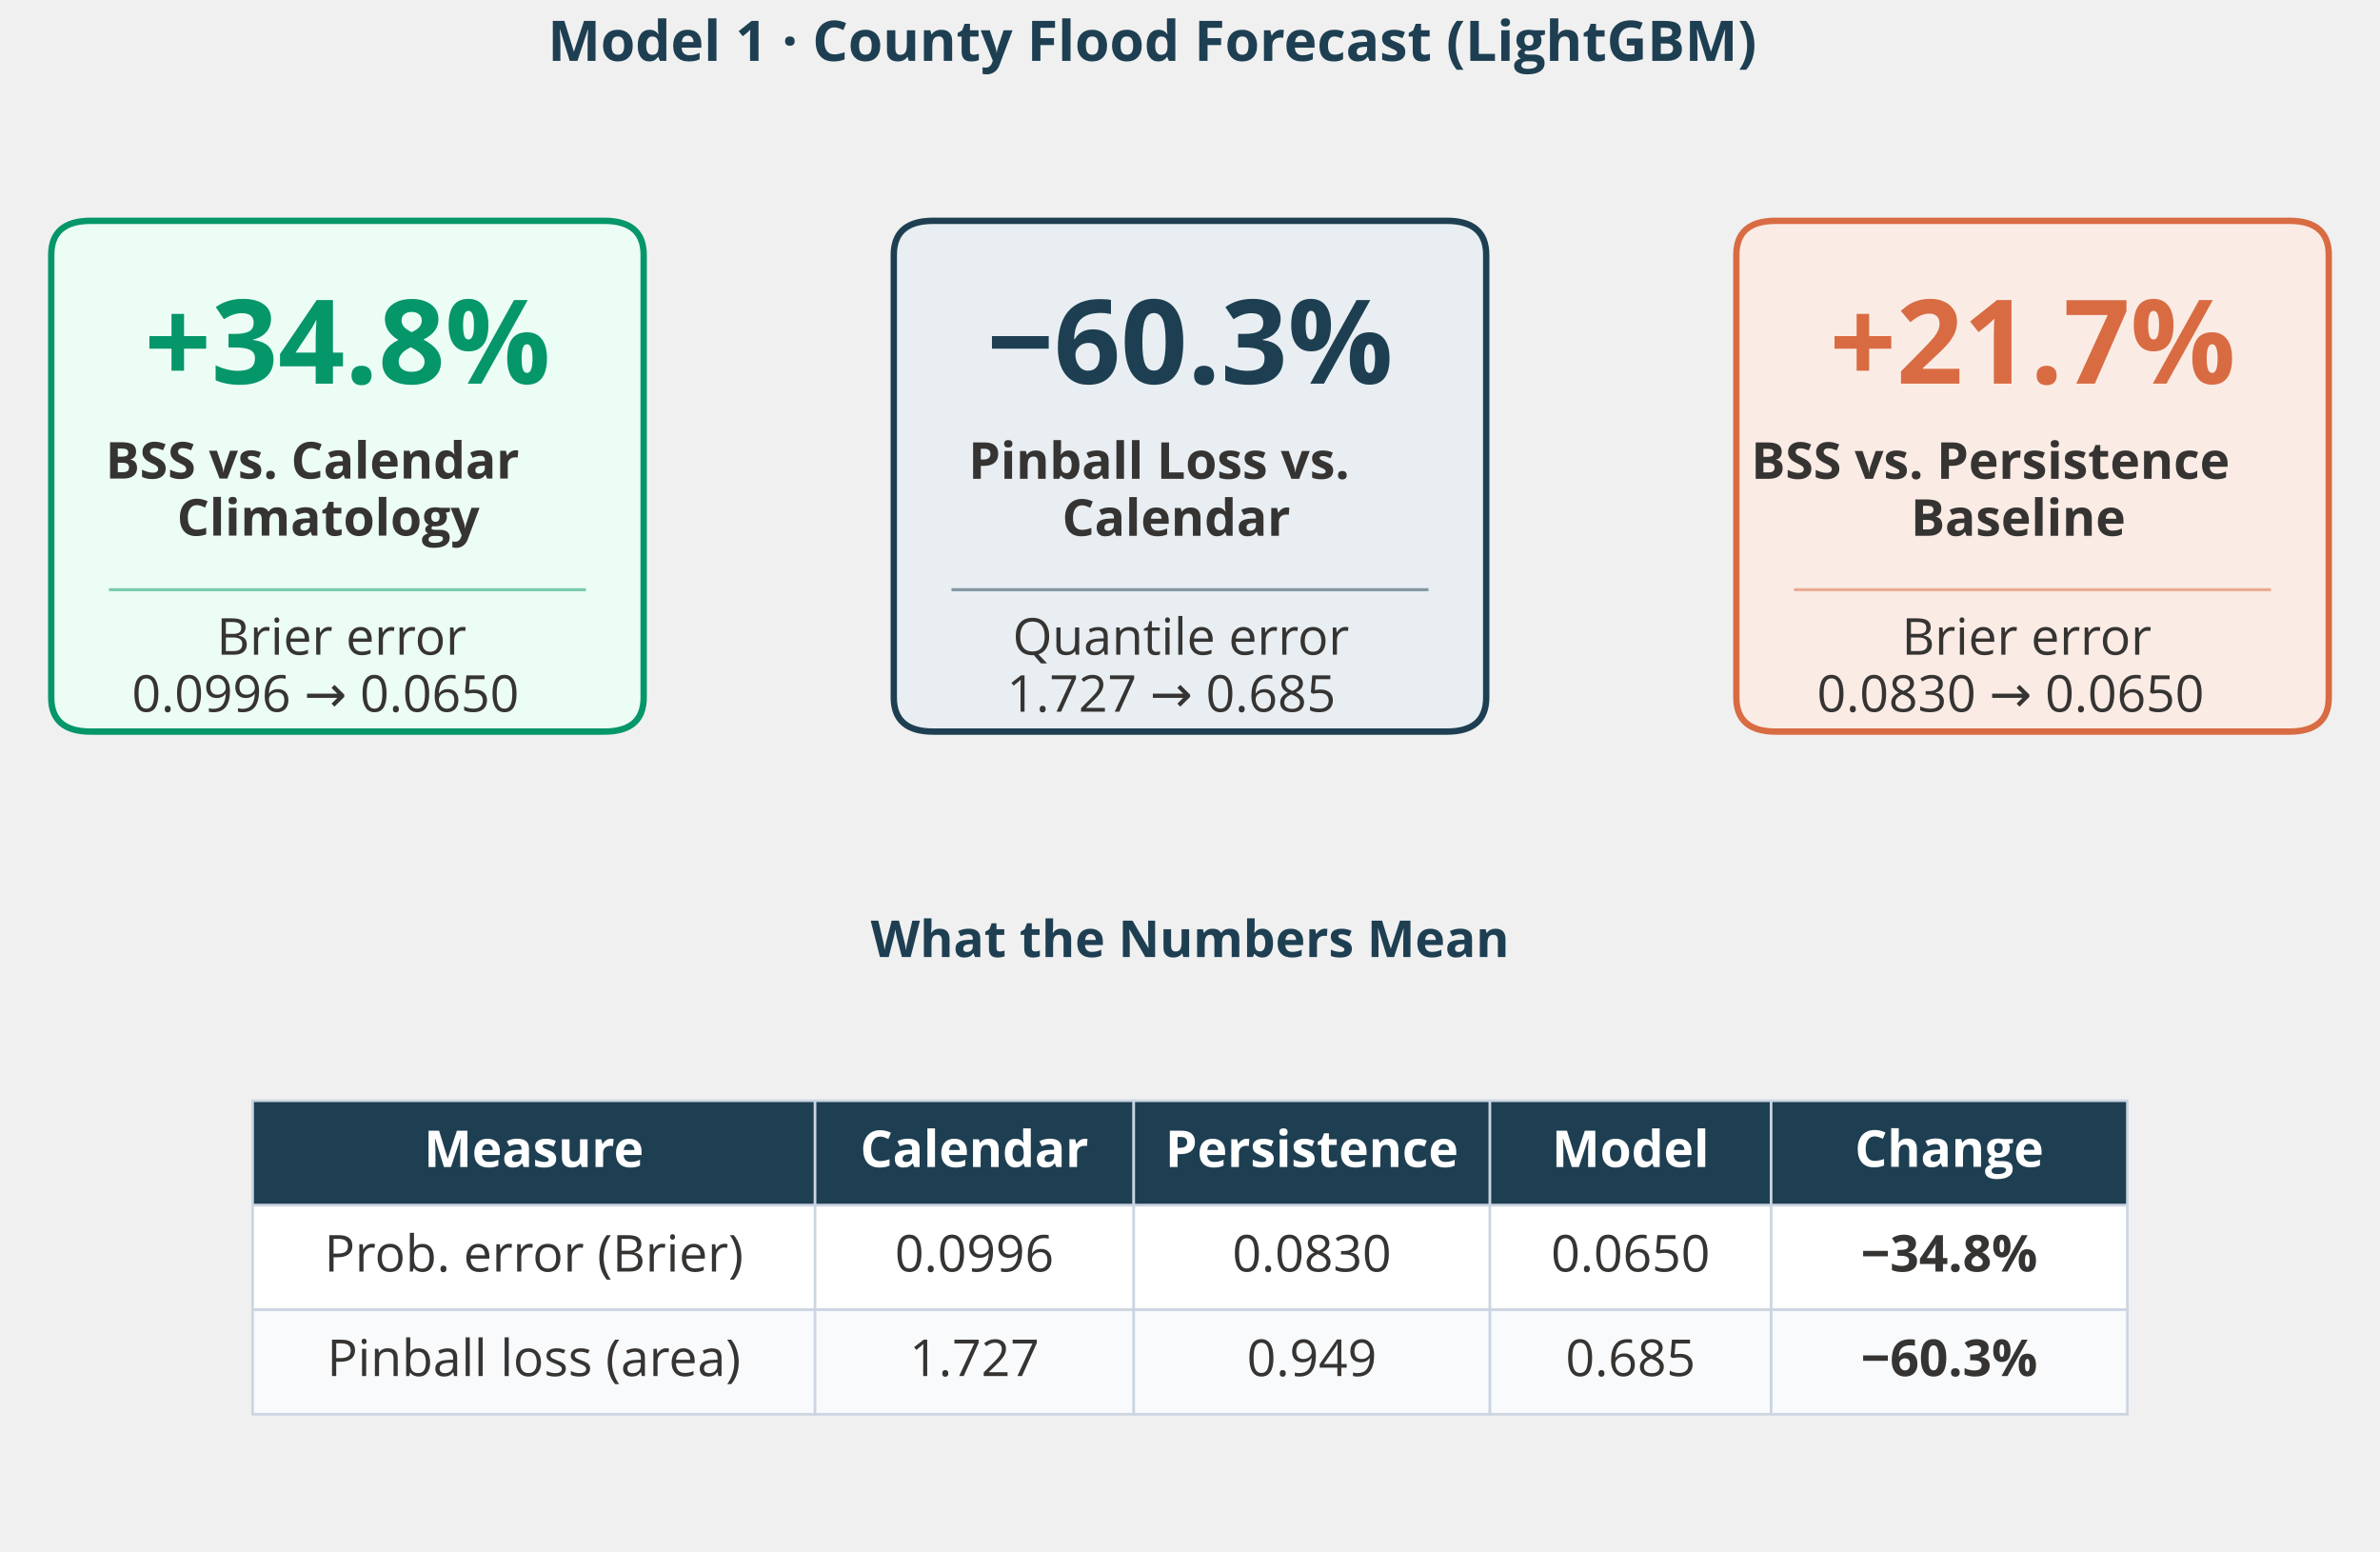
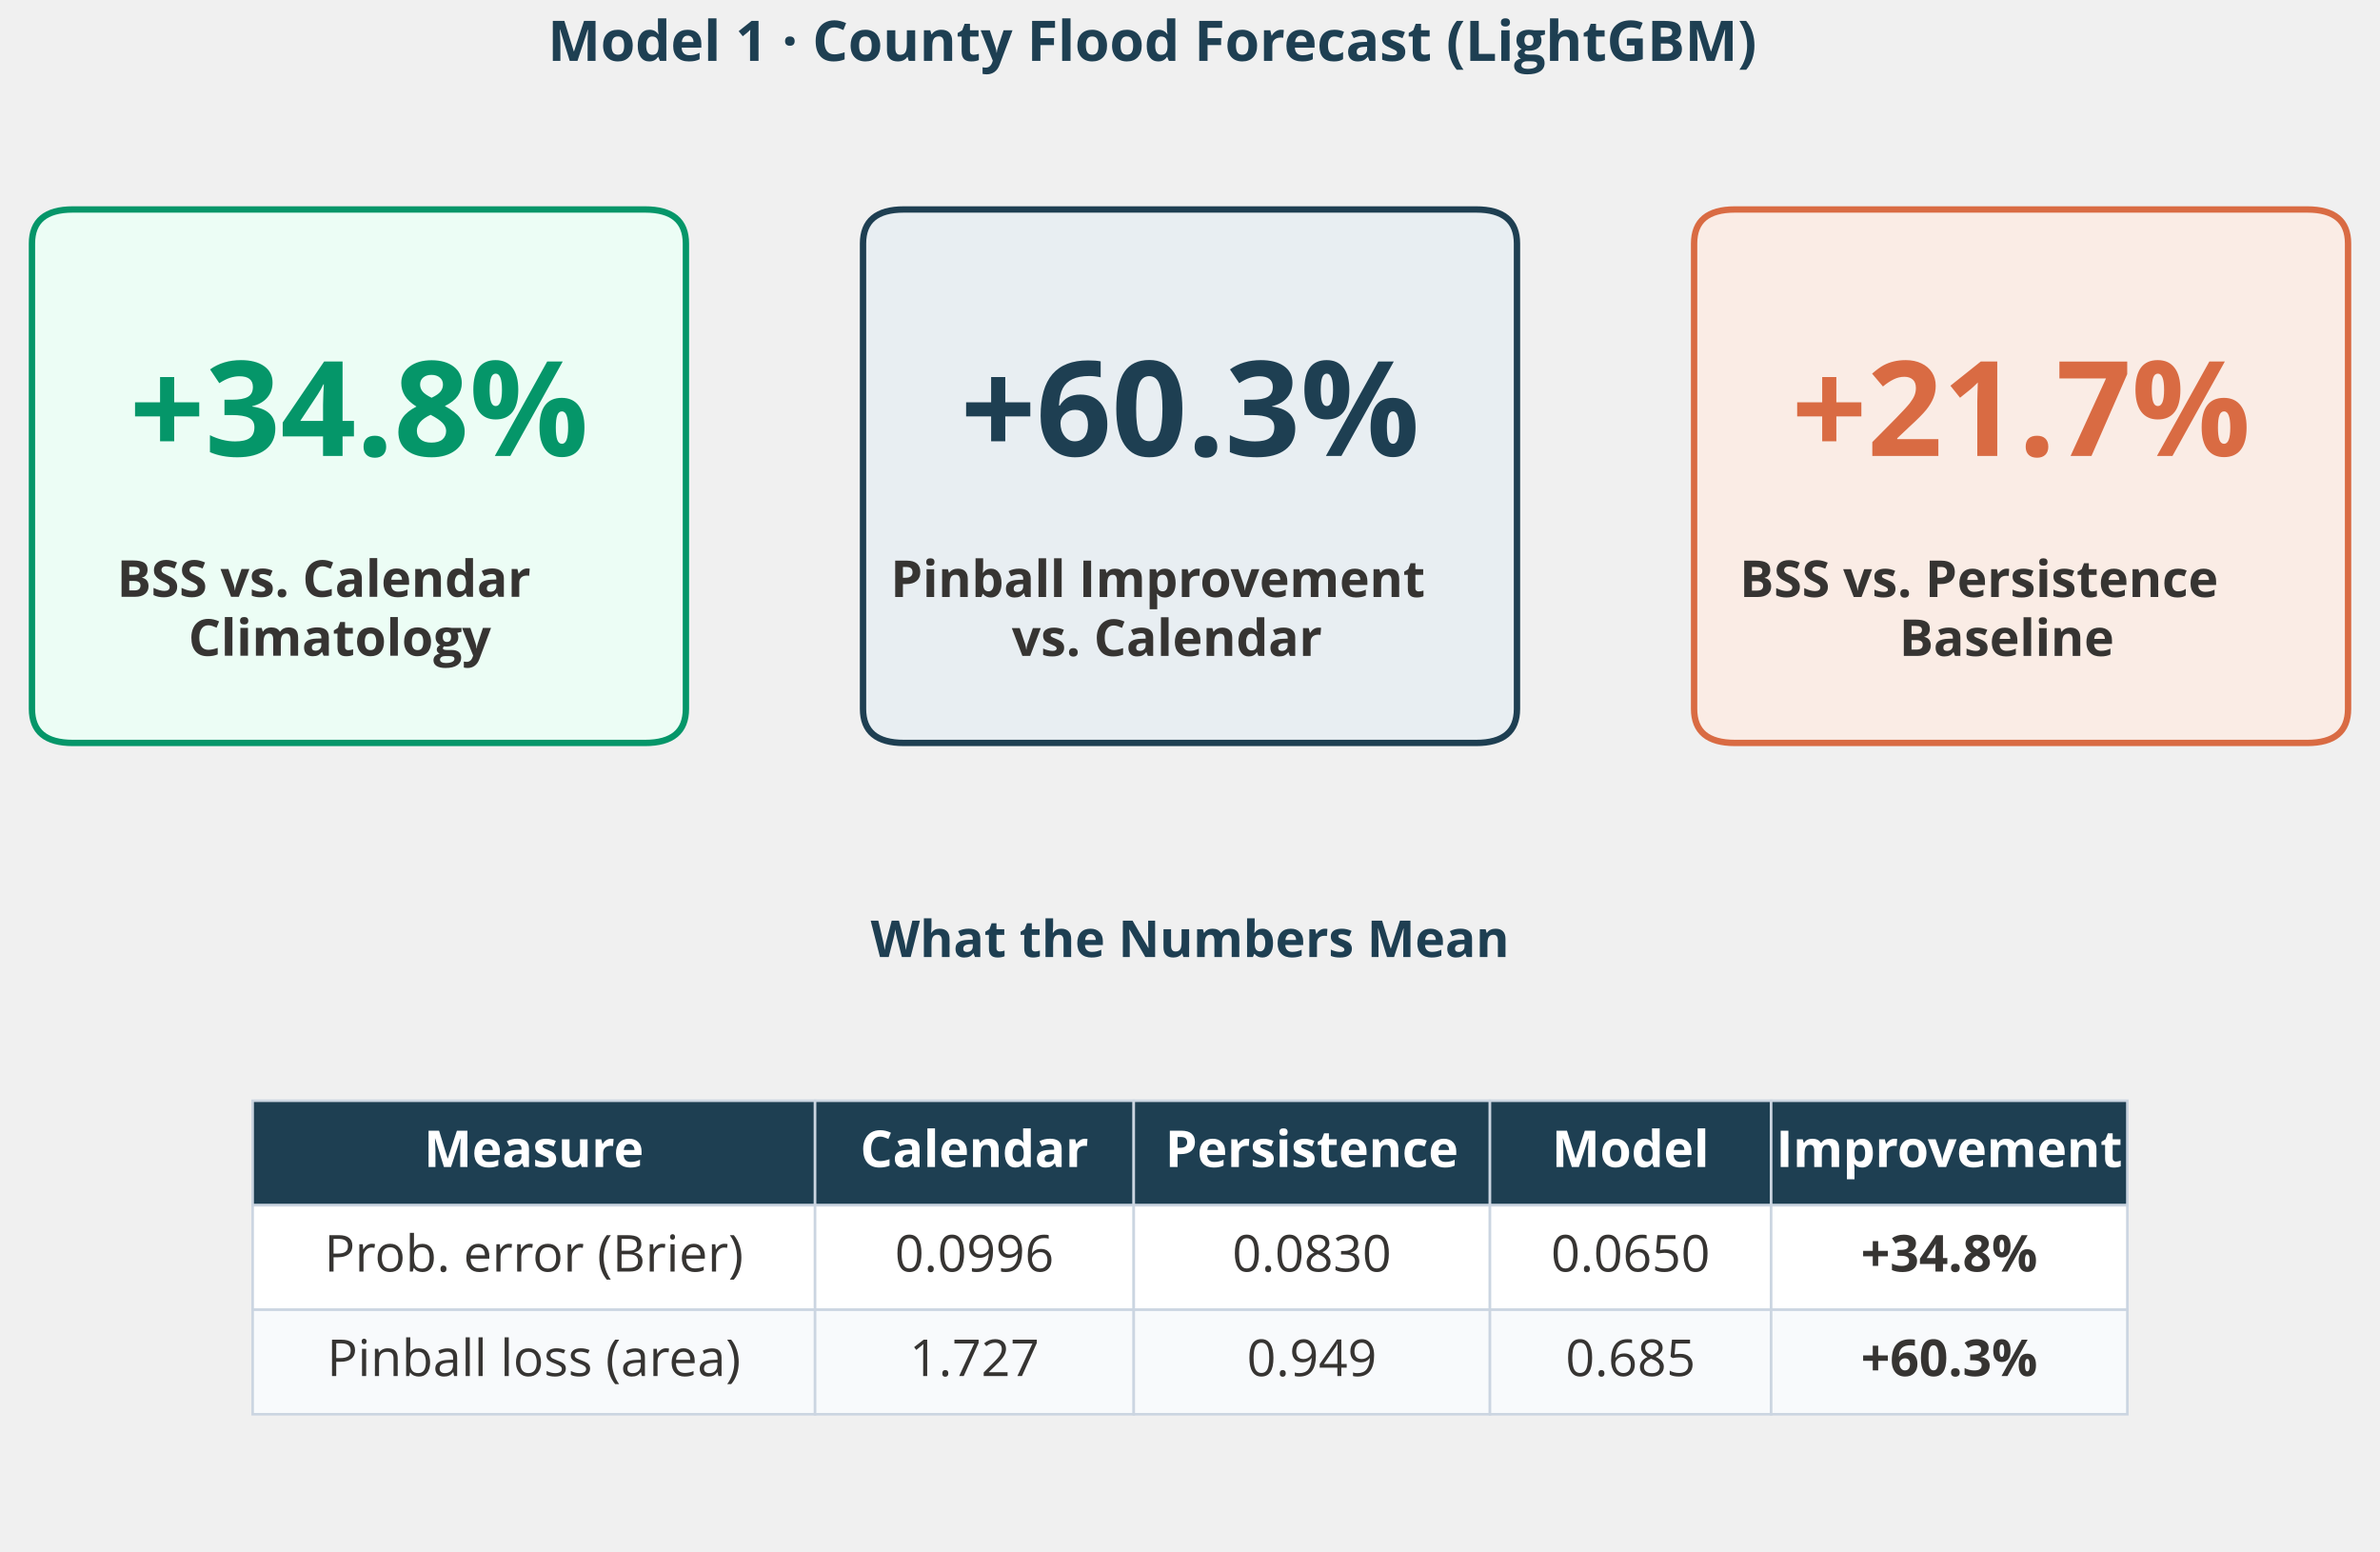
<svg xmlns="http://www.w3.org/2000/svg" width="935.1pt" height="609.48pt" viewBox="0 0 935.1 609.48" version="1.1">
  <defs>
    <style type="text/css">*{stroke-linejoin: round; stroke-linecap: butt}</style>
  </defs>
  <g id="figure_1">
    <g id="patch_1">
      <path d="M 0 609.48  L 935.1 609.48  L 935.1 0  L 0 0  L 0 609.48  z " style="fill: none; opacity: 0" />
    </g>
    <g id="axes_1">
      <g id="patch_2">
-         <path d="M 35.649 287.397  L 237.375 287.397  Q 252.892 287.397 252.892 274.021  L 252.892 100.124  Q 252.892 86.747 237.375 86.747  L 35.649 86.747  Q 20.131 86.747 20.131 100.124  L 20.131 274.021  Q 20.131 287.397 35.649 287.397  z " clip-path="url(#p4d8a161e7a)" style="fill: #ecfdf5; stroke: #059669; stroke-width: 2.5; stroke-linejoin: miter" />
+         <path d="M 28.612 291.856  L 253.434 291.856  Q 269.492 291.856 269.492 278.48  L 269.492 95.665  Q 269.492 82.288 253.434 82.288  L 28.612 82.288  Q 12.553 82.288 12.553 95.665  L 12.553 278.48  Q 12.553 291.856 28.612 291.856  z " clip-path="url(#pa45b9eff8a)" style="fill: #ecfdf5; stroke: #059669; stroke-width: 2.5; stroke-linejoin: miter" />
      </g>
      <g id="text_1">
-         <text style="font-weight: 700; font-size: 46px; font-family: 'Open Sans', 'DejaVu Sans', 'Arial', sans-serif; text-anchor: middle; fill: #059669" x="136.512" y="150.718" transform="rotate(-0 136.5118 150.7176)">+34.8%</text>
+         <text style="font-weight: 700; font-size: 52px; font-family: 'Open Sans', 'DejaVu Sans', 'Arial', sans-serif; text-anchor: middle; fill: #059669" x="141.023" y="179.127" transform="rotate(-0 141.0227 179.1266)">+34.8%</text>
      </g>
      <g id="text_2">
-         <text style="font-weight: 700; font-size: 20px; font-family: 'Open Sans', 'DejaVu Sans', 'Arial', sans-serif; fill: #363432" transform="translate(41.45086 188.0034)">BSS vs. Calendar</text>
-         <text style="font-weight: 700; font-size: 20px; font-family: 'Open Sans', 'DejaVu Sans', 'Arial', sans-serif; fill: #363432" transform="translate(69.52273 210.3991)">Climatology</text>
-       </g>
-       <g id="line2d_1">
-         <path d="M 43.407 231.661  L 229.616 231.661  " clip-path="url(#p4d8a161e7a)" style="fill: none; stroke: #059669; stroke-opacity: 0.5; stroke-width: 1.2; stroke-linecap: square" />
-       </g>
-       <g id="text_3">
-         <text style="font-size: 20px; font-family: 'Open Sans', 'DejaVu Sans', 'Arial', sans-serif; fill: #363432" transform="translate(85.11492 257.1944)">Brier error</text>
-         <text style="font-size: 20px; font-family: 'Open Sans', 'DejaVu Sans', 'Arial', sans-serif; fill: #363432" transform="translate(51.79461 279.59)">0.0996 → 0.0650</text>
+         <text style="font-weight: 700; font-size: 20px; font-family: 'Open Sans', 'DejaVu Sans', 'Arial', sans-serif; fill: #363432" transform="translate(45.96174 234.4419)">BSS vs. Calendar</text>
+         <text style="font-weight: 700; font-size: 20px; font-family: 'Open Sans', 'DejaVu Sans', 'Arial', sans-serif; fill: #363432" transform="translate(74.03361 257.5973)">Climatology</text>
      </g>
    </g>
    <g id="axes_2">
      <g id="patch_3">
-         <path d="M 366.687 287.397  L 568.413 287.397  Q 583.931 287.397 583.931 274.021  L 583.931 100.124  Q 583.931 86.747 568.413 86.747  L 366.687 86.747  Q 351.169 86.747 351.169 100.124  L 351.169 274.021  Q 351.169 287.397 366.687 287.397  z " clip-path="url(#pf228dd4872)" style="fill: #e8eef2; stroke: #1e3f52; stroke-width: 2.5; stroke-linejoin: miter" />
+         <path d="M 355.139 291.856  L 579.961 291.856  Q 596.02 291.856 596.02 278.48  L 596.02 95.665  Q 596.02 82.288 579.961 82.288  L 355.139 82.288  Q 339.08 82.288 339.08 95.665  L 339.08 278.48  Q 339.08 291.856 355.139 291.856  z " clip-path="url(#p08a77cbb46)" style="fill: #e8eef2; stroke: #1e3f52; stroke-width: 2.5; stroke-linejoin: miter" />
+       </g>
+       <g id="text_3">
+         <text style="font-weight: 700; font-size: 52px; font-family: 'Open Sans', 'DejaVu Sans', 'Arial', sans-serif; text-anchor: middle; fill: #1e3f52" x="467.55" y="179.127" transform="rotate(-0 467.55 179.1266)">+60.3%</text>
      </g>
      <g id="text_4">
-         <text style="font-weight: 700; font-size: 46px; font-family: 'Open Sans', 'DejaVu Sans', 'Arial', sans-serif; text-anchor: middle; fill: #1e3f52" x="467.55" y="150.718" transform="rotate(-0 467.55 150.7176)">−60.3%</text>
-       </g>
-       <g id="text_5">
-         <text style="font-weight: 700; font-size: 20px; font-family: 'Open Sans', 'DejaVu Sans', 'Arial', sans-serif; fill: #363432" transform="translate(380.5344 188.0816)">Pinball Loss vs.</text>
-         <text style="font-weight: 700; font-size: 20px; font-family: 'Open Sans', 'DejaVu Sans', 'Arial', sans-serif; fill: #363432" transform="translate(417.2953 210.4772)">Calendar</text>
-       </g>
-       <g id="line2d_2">
-         <path d="M 374.446 231.661  L 560.654 231.661  " clip-path="url(#pf228dd4872)" style="fill: none; stroke: #1e3f52; stroke-opacity: 0.5; stroke-width: 1.2; stroke-linecap: square" />
-       </g>
-       <g id="text_6">
-         <text style="font-size: 20px; font-family: 'Open Sans', 'DejaVu Sans', 'Arial', sans-serif; fill: #363432" transform="translate(397.8625 257.1944)">Quantile error</text>
-         <text style="font-size: 20px; font-family: 'Open Sans', 'DejaVu Sans', 'Arial', sans-serif; fill: #363432" transform="translate(395.5578 279.59)">1.727 → 0.685</text>
+         <text style="font-weight: 700; font-size: 20px; font-family: 'Open Sans', 'DejaVu Sans', 'Arial', sans-serif; fill: #363432" transform="translate(349.9266 234.52)">Pinball Improvement</text>
+         <text style="font-weight: 700; font-size: 20px; font-family: 'Open Sans', 'DejaVu Sans', 'Arial', sans-serif; fill: #363432" transform="translate(397.5453 257.6755)">vs. Calendar</text>
      </g>
    </g>
    <g id="axes_3">
      <g id="patch_4">
-         <path d="M 697.725 287.397  L 899.451 287.397  Q 914.969 287.397 914.969 274.021  L 914.969 100.124  Q 914.969 86.747 899.451 86.747  L 697.725 86.747  Q 682.208 86.747 682.208 100.124  L 682.208 274.021  Q 682.208 287.397 697.725 287.397  z " clip-path="url(#p31b2e22942)" style="fill: #faece5; stroke: #d96b43; stroke-width: 2.5; stroke-linejoin: miter" />
+         <path d="M 681.666 291.856  L 906.488 291.856  Q 922.547 291.856 922.547 278.48  L 922.547 95.665  Q 922.547 82.288 906.488 82.288  L 681.666 82.288  Q 665.608 82.288 665.608 95.665  L 665.608 278.48  Q 665.608 291.856 681.666 291.856  z " clip-path="url(#pb8283416e5)" style="fill: #faece5; stroke: #d96b43; stroke-width: 2.5; stroke-linejoin: miter" />
      </g>
-       <g id="text_7">
-         <text style="font-weight: 700; font-size: 46px; font-family: 'Open Sans', 'DejaVu Sans', 'Arial', sans-serif; text-anchor: middle; fill: #d96b43" x="798.588" y="150.718" transform="rotate(-0 798.5882 150.7176)">+21.7%</text>
+       <g id="text_5">
+         <text style="font-weight: 700; font-size: 52px; font-family: 'Open Sans', 'DejaVu Sans', 'Arial', sans-serif; text-anchor: middle; fill: #d96b43" x="794.077" y="179.127" transform="rotate(-0 794.0773 179.1266)">+21.7%</text>
      </g>
-       <g id="text_8">
-         <text style="font-weight: 700; font-size: 20px; font-family: 'Open Sans', 'DejaVu Sans', 'Arial', sans-serif; fill: #363432" transform="translate(688.0148 188.0816)">BSS vs. Persistence</text>
-         <text style="font-weight: 700; font-size: 20px; font-family: 'Open Sans', 'DejaVu Sans', 'Arial', sans-serif; fill: #363432" transform="translate(750.7257 210.4772)">Baseline</text>
-       </g>
-       <g id="line2d_3">
-         <path d="M 705.484 231.661  L 891.693 231.661  " clip-path="url(#p31b2e22942)" style="fill: none; stroke: #d96b43; stroke-opacity: 0.5; stroke-width: 1.2; stroke-linecap: square" />
-       </g>
-       <g id="text_9">
-         <text style="font-size: 20px; font-family: 'Open Sans', 'DejaVu Sans', 'Arial', sans-serif; fill: #363432" transform="translate(747.1913 257.1944)">Brier error</text>
-         <text style="font-size: 20px; font-family: 'Open Sans', 'DejaVu Sans', 'Arial', sans-serif; fill: #363432" transform="translate(713.871 279.59)">0.0830 → 0.0650</text>
+       <g id="text_6">
+         <text style="font-weight: 700; font-size: 20px; font-family: 'Open Sans', 'DejaVu Sans', 'Arial', sans-serif; fill: #363432" transform="translate(683.5039 234.52)">BSS vs. Persistence</text>
+         <text style="font-weight: 700; font-size: 20px; font-family: 'Open Sans', 'DejaVu Sans', 'Arial', sans-serif; fill: #363432" transform="translate(746.2148 257.6755)">Baseline</text>
      </g>
    </g>
    <g id="axes_4">
      <g id="table_1">
        <g id="patch_5">
          <path d="M 99.27 473.468  L 320.238 473.468  L 320.238 432.417  L 99.27 432.417  z " style="fill: #1e3f52; stroke: #cbd5e1; stroke-linejoin: miter" />
        </g>
-         <g id="text_10">
+         <g id="text_7">
          <text style="font-weight: 700; font-size: 20px; font-family: 'Open Sans', 'DejaVu Sans', 'Arial', sans-serif; text-anchor: middle; fill: #ffffff" x="209.754" y="458.461" transform="rotate(-0 209.754 458.4613)">Measure</text>
        </g>
        <g id="patch_6">
          <path d="M 320.238 473.468  L 445.453 473.468  L 445.453 432.417  L 320.238 432.417  z " style="fill: #1e3f52; stroke: #cbd5e1; stroke-linejoin: miter" />
        </g>
-         <g id="text_11">
+         <g id="text_8">
          <text style="font-weight: 700; font-size: 20px; font-family: 'Open Sans', 'DejaVu Sans', 'Arial', sans-serif; text-anchor: middle; fill: #ffffff" x="382.846" y="458.461" transform="rotate(-0 382.8456 458.4613)">Calendar</text>
        </g>
        <g id="patch_7">
          <path d="M 445.453 473.468  L 585.4 473.468  L 585.4 432.417  L 445.453 432.417  z " style="fill: #1e3f52; stroke: #cbd5e1; stroke-linejoin: miter" />
        </g>
-         <g id="text_12">
+         <g id="text_9">
          <text style="font-weight: 700; font-size: 20px; font-family: 'Open Sans', 'DejaVu Sans', 'Arial', sans-serif; text-anchor: middle; fill: #ffffff" x="515.426" y="458.461" transform="rotate(-0 515.4264 458.4613)">Persistence</text>
        </g>
        <g id="patch_8">
          <path d="M 585.4 473.468  L 695.884 473.468  L 695.884 432.417  L 585.4 432.417  z " style="fill: #1e3f52; stroke: #cbd5e1; stroke-linejoin: miter" />
        </g>
-         <g id="text_13">
+         <g id="text_10">
          <text style="font-weight: 700; font-size: 20px; font-family: 'Open Sans', 'DejaVu Sans', 'Arial', sans-serif; text-anchor: middle; fill: #ffffff" x="640.642" y="458.461" transform="rotate(-0 640.6416 458.4613)">Model</text>
        </g>
        <g id="patch_9">
          <path d="M 695.884 473.468  L 835.83 473.468  L 835.83 432.417  L 695.884 432.417  z " style="fill: #1e3f52; stroke: #cbd5e1; stroke-linejoin: miter" />
        </g>
-         <g id="text_14">
-           <text style="font-weight: 700; font-size: 20px; font-family: 'Open Sans', 'DejaVu Sans', 'Arial', sans-serif; text-anchor: middle; fill: #ffffff" x="765.857" y="458.383" transform="rotate(-0 765.8568 458.3832)">Change</text>
+         <g id="text_11">
+           <text style="font-weight: 700; font-size: 20px; font-family: 'Open Sans', 'DejaVu Sans', 'Arial', sans-serif; text-anchor: middle; fill: #ffffff" x="765.857" y="458.461" transform="rotate(-0 765.8568 458.4613)">Improvement</text>
        </g>
        <g id="patch_10">
          <path d="M 99.27 514.518  L 320.238 514.518  L 320.238 473.468  L 99.27 473.468  z " style="fill: #ffffff; stroke: #cbd5e1; stroke-linejoin: miter" />
        </g>
-         <g id="text_15">
+         <g id="text_12">
          <text style="font-size: 20px; font-family: 'Open Sans', 'DejaVu Sans', 'Arial', sans-serif; text-anchor: middle; fill: #363432" x="209.754" y="499.511" transform="rotate(-0 209.754 499.5114)">Prob. error (Brier)</text>
        </g>
        <g id="patch_11">
          <path d="M 320.238 514.518  L 445.453 514.518  L 445.453 473.468  L 320.238 473.468  z " style="fill: #ffffff; stroke: #cbd5e1; stroke-linejoin: miter" />
        </g>
-         <g id="text_16">
+         <g id="text_13">
          <text style="font-size: 20px; font-family: 'Open Sans', 'DejaVu Sans', 'Arial', sans-serif; text-anchor: middle; fill: #363432" x="382.846" y="499.511" transform="rotate(-0 382.8456 499.5114)">0.0996</text>
        </g>
        <g id="patch_12">
          <path d="M 445.453 514.518  L 585.4 514.518  L 585.4 473.468  L 445.453 473.468  z " style="fill: #ffffff; stroke: #cbd5e1; stroke-linejoin: miter" />
        </g>
-         <g id="text_17">
+         <g id="text_14">
          <text style="font-size: 20px; font-family: 'Open Sans', 'DejaVu Sans', 'Arial', sans-serif; text-anchor: middle; fill: #363432" x="515.426" y="499.511" transform="rotate(-0 515.4264 499.5114)">0.0830</text>
        </g>
        <g id="patch_13">
          <path d="M 585.4 514.518  L 695.884 514.518  L 695.884 473.468  L 585.4 473.468  z " style="fill: #ffffff; stroke: #cbd5e1; stroke-linejoin: miter" />
        </g>
-         <g id="text_18">
+         <g id="text_15">
          <text style="font-size: 20px; font-family: 'Open Sans', 'DejaVu Sans', 'Arial', sans-serif; text-anchor: middle; fill: #363432" x="640.642" y="499.511" transform="rotate(-0 640.6416 499.5114)">0.0650</text>
        </g>
        <g id="patch_14">
          <path d="M 695.884 514.518  L 835.83 514.518  L 835.83 473.468  L 695.884 473.468  z " style="fill: #ffffff; stroke: #cbd5e1; stroke-linejoin: miter" />
        </g>
-         <g id="text_19">
-           <text style="font-weight: 700; font-size: 20px; font-family: 'Open Sans', 'DejaVu Sans', 'Arial', sans-serif; text-anchor: middle; fill: #363432" x="765.857" y="499.511" transform="rotate(-0 765.8568 499.5114)">−34.8%</text>
+         <g id="text_16">
+           <text style="font-weight: 700; font-size: 20px; font-family: 'Open Sans', 'DejaVu Sans', 'Arial', sans-serif; text-anchor: middle; fill: #363432" x="765.857" y="499.511" transform="rotate(-0 765.8568 499.5114)">+34.8%</text>
        </g>
        <g id="patch_15">
          <path d="M 99.27 555.568  L 320.238 555.568  L 320.238 514.518  L 99.27 514.518  z " style="fill: #f8fafc; stroke: #cbd5e1; stroke-linejoin: miter" />
        </g>
-         <g id="text_20">
+         <g id="text_17">
          <text style="font-size: 20px; font-family: 'Open Sans', 'DejaVu Sans', 'Arial', sans-serif; text-anchor: middle; fill: #363432" x="209.754" y="540.561" transform="rotate(-0 209.754 540.5615)">Pinball loss (area)</text>
        </g>
        <g id="patch_16">
          <path d="M 320.238 555.568  L 445.453 555.568  L 445.453 514.518  L 320.238 514.518  z " style="fill: #f8fafc; stroke: #cbd5e1; stroke-linejoin: miter" />
        </g>
-         <g id="text_21">
+         <g id="text_18">
          <text style="font-size: 20px; font-family: 'Open Sans', 'DejaVu Sans', 'Arial', sans-serif; text-anchor: middle; fill: #363432" x="382.846" y="540.561" transform="rotate(-0 382.8456 540.5615)">1.727</text>
        </g>
        <g id="patch_17">
          <path d="M 445.453 555.568  L 585.4 555.568  L 585.4 514.518  L 445.453 514.518  z " style="fill: #f8fafc; stroke: #cbd5e1; stroke-linejoin: miter" />
        </g>
-         <g id="text_22">
+         <g id="text_19">
          <text style="font-size: 20px; font-family: 'Open Sans', 'DejaVu Sans', 'Arial', sans-serif; text-anchor: middle; fill: #363432" x="515.426" y="540.561" transform="rotate(-0 515.4264 540.5615)">0.949</text>
        </g>
        <g id="patch_18">
          <path d="M 585.4 555.568  L 695.884 555.568  L 695.884 514.518  L 585.4 514.518  z " style="fill: #f8fafc; stroke: #cbd5e1; stroke-linejoin: miter" />
        </g>
-         <g id="text_23">
+         <g id="text_20">
          <text style="font-size: 20px; font-family: 'Open Sans', 'DejaVu Sans', 'Arial', sans-serif; text-anchor: middle; fill: #363432" x="640.642" y="540.561" transform="rotate(-0 640.6416 540.5615)">0.685</text>
        </g>
        <g id="patch_19">
          <path d="M 695.884 555.568  L 835.83 555.568  L 835.83 514.518  L 695.884 514.518  z " style="fill: #f8fafc; stroke: #cbd5e1; stroke-linejoin: miter" />
        </g>
-         <g id="text_24">
-           <text style="font-weight: 700; font-size: 20px; font-family: 'Open Sans', 'DejaVu Sans', 'Arial', sans-serif; text-anchor: middle; fill: #363432" x="765.857" y="540.561" transform="rotate(-0 765.8568 540.5615)">−60.3%</text>
+         <g id="text_21">
+           <text style="font-weight: 700; font-size: 20px; font-family: 'Open Sans', 'DejaVu Sans', 'Arial', sans-serif; text-anchor: middle; fill: #363432" x="765.857" y="540.561" transform="rotate(-0 765.8568 540.5615)">+60.3%</text>
        </g>
      </g>
-       <g id="text_25">
+       <g id="text_22">
        <text style="font-weight: 700; font-size: 20px; font-family: 'Open Sans', 'DejaVu Sans', 'Arial', sans-serif; text-anchor: middle; fill: #1e3f52" x="467.55" y="375.952" transform="rotate(-0 467.55 375.9518)">What the Numbers Mean</text>
      </g>
    </g>
-     <g id="text_26">
+     <g id="text_23">
      <text style="font-weight: 700; font-size: 22px; font-family: 'Open Sans', 'DejaVu Sans', 'Arial', sans-serif; text-anchor: middle; fill: #1e3f52" x="452.7" y="23.917" transform="rotate(-0 452.7 23.91656)">Model 1 · County Flood Forecast (LightGBM)</text>
    </g>
  </g>
  <defs>
-     <clipPath id="p4d8a161e7a">
-       <rect x="7.2" y="75.6" width="258.624" height="222.945" />
+     <clipPath id="pa45b9eff8a">
+       <rect x="7.2" y="75.6" width="267.645" height="222.945" />
    </clipPath>
-     <clipPath id="pf228dd4872">
-       <rect x="338.238" y="75.6" width="258.624" height="222.945" />
+     <clipPath id="p08a77cbb46">
+       <rect x="333.727" y="75.6" width="267.645" height="222.945" />
    </clipPath>
-     <clipPath id="p31b2e22942">
-       <rect x="669.276" y="75.6" width="258.624" height="222.945" />
+     <clipPath id="pb8283416e5">
+       <rect x="660.255" y="75.6" width="267.645" height="222.945" />
    </clipPath>
  </defs>
</svg>
